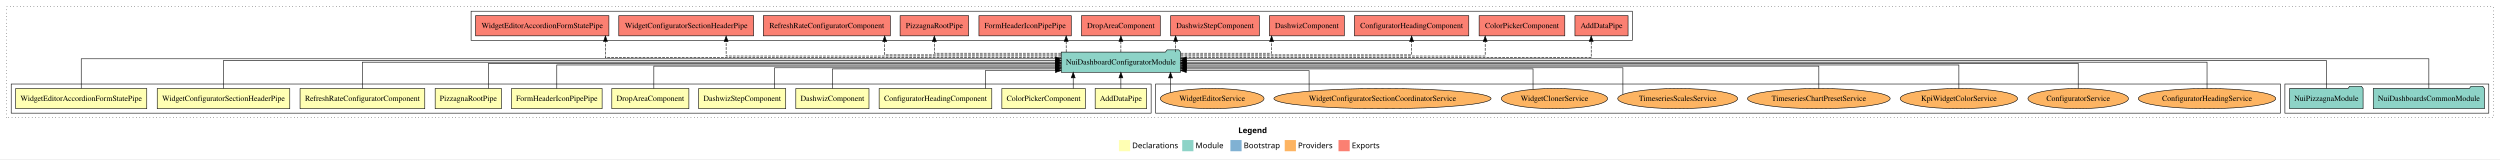
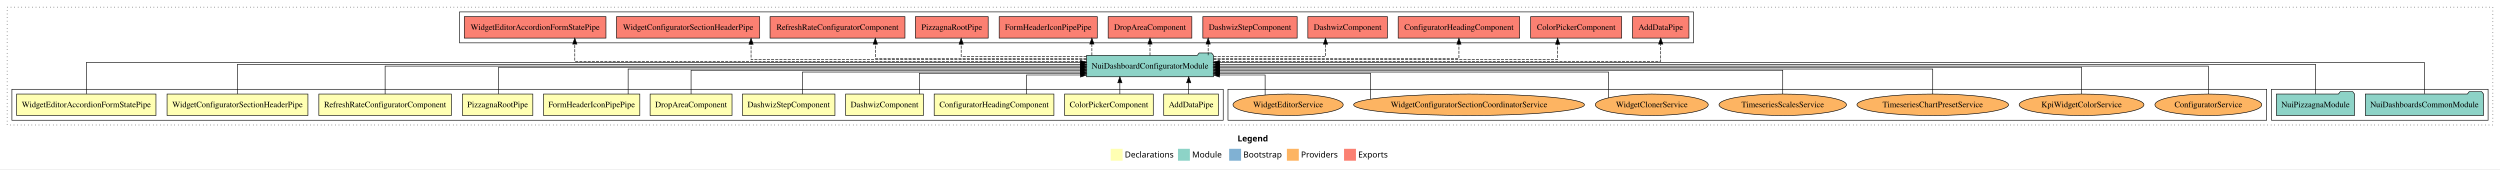
- <svg xmlns="http://www.w3.org/2000/svg" width="4463pt" height="284pt" viewBox="0.00 0.00 4463.00 284.00">
+ <svg xmlns="http://www.w3.org/2000/svg" width="4200pt" height="284pt" viewBox="0.00 0.00 4200.00 284.00">
  <g id="graph0" class="graph" transform="scale(1 1) rotate(0) translate(4 280)">
-     <polygon fill="white" stroke="transparent" points="-4,4 -4,-280 4459,-280 4459,4 -4,4" />
-     <text text-anchor="start" x="2206.51" y="-42.4" font-family="sans-serif" font-weight="bold" font-size="14.00">Legend</text>
-     <polygon fill="#ffffb3" stroke="transparent" points="1993.5,-10 1993.5,-30 2013.5,-30 2013.5,-10 1993.5,-10" />
-     <text text-anchor="start" x="2017.13" y="-15.4" font-family="sans-serif" font-size="14.00">  Declarations</text>
-     <polygon fill="#8dd3c7" stroke="transparent" points="2106.5,-10 2106.5,-30 2126.5,-30 2126.5,-10 2106.5,-10" />
-     <text text-anchor="start" x="2130.23" y="-15.4" font-family="sans-serif" font-size="14.00">  Module</text>
-     <polygon fill="#80b1d3" stroke="transparent" points="2192.5,-10 2192.5,-30 2212.5,-30 2212.5,-10 2192.5,-10" />
-     <text text-anchor="start" x="2216.28" y="-15.4" font-family="sans-serif" font-size="14.00">  Bootstrap</text>
-     <polygon fill="#fdb462" stroke="transparent" points="2289.5,-10 2289.5,-30 2309.5,-30 2309.5,-10 2289.5,-10" />
-     <text text-anchor="start" x="2313.17" y="-15.4" font-family="sans-serif" font-size="14.00">  Providers</text>
-     <polygon fill="#fb8072" stroke="transparent" points="2385.5,-10 2385.5,-30 2405.5,-30 2405.5,-10 2385.5,-10" />
-     <text text-anchor="start" x="2409.23" y="-15.4" font-family="sans-serif" font-size="14.00">  Exports</text>
+     <polygon fill="white" stroke="transparent" points="-4,4 -4,-280 4196,-280 4196,4 -4,4" />
+     <text text-anchor="start" x="2075.01" y="-42.4" font-family="sans-serif" font-weight="bold" font-size="14.00">Legend</text>
+     <polygon fill="#ffffb3" stroke="transparent" points="1862,-10 1862,-30 1882,-30 1882,-10 1862,-10" />
+     <text text-anchor="start" x="1885.63" y="-15.4" font-family="sans-serif" font-size="14.00">  Declarations</text>
+     <polygon fill="#8dd3c7" stroke="transparent" points="1975,-10 1975,-30 1995,-30 1995,-10 1975,-10" />
+     <text text-anchor="start" x="1998.73" y="-15.4" font-family="sans-serif" font-size="14.00">  Module</text>
+     <polygon fill="#80b1d3" stroke="transparent" points="2061,-10 2061,-30 2081,-30 2081,-10 2061,-10" />
+     <text text-anchor="start" x="2084.78" y="-15.4" font-family="sans-serif" font-size="14.00">  Bootstrap</text>
+     <polygon fill="#fdb462" stroke="transparent" points="2158,-10 2158,-30 2178,-30 2178,-10 2158,-10" />
+     <text text-anchor="start" x="2181.67" y="-15.4" font-family="sans-serif" font-size="14.00">  Providers</text>
+     <polygon fill="#fb8072" stroke="transparent" points="2254,-10 2254,-30 2274,-30 2274,-10 2254,-10" />
+     <text text-anchor="start" x="2277.73" y="-15.4" font-family="sans-serif" font-size="14.00">  Exports</text>
    <g id="clust1" class="cluster">
-       <polygon fill="none" stroke="black" stroke-dasharray="1,5" points="8,-70 8,-268 4447,-268 4447,-70 8,-70" />
+       <polygon fill="none" stroke="black" stroke-dasharray="1,5" points="8,-70 8,-268 4184,-268 4184,-70 8,-70" />
    </g>
    <g id="clust14" class="cluster">
-       <polygon fill="none" stroke="black" points="4075,-78 4075,-130 4439,-130 4439,-78 4075,-78" />
+       <polygon fill="none" stroke="black" points="3812,-78 3812,-130 4176,-130 4176,-78 3812,-78" />
    </g>
    <g id="clust17" class="cluster">
-       <polygon fill="none" stroke="black" points="2059,-78 2059,-130 4067,-130 4067,-78 2059,-78" />
+       <polygon fill="none" stroke="black" points="2059,-78 2059,-130 3804,-130 3804,-78 2059,-78" />
    </g>
    <g id="clust2" class="cluster">
      <polygon fill="none" stroke="black" points="16,-78 16,-130 2051,-130 2051,-78 16,-78" />
    </g>
    <g id="clust15" class="cluster">
-       <polygon fill="none" stroke="black" points="837,-208 837,-260 2910,-260 2910,-208 837,-208" />
+       <polygon fill="none" stroke="black" points="768,-208 768,-260 2841,-260 2841,-208 768,-208" />
    </g>
    <g id="node1" class="node">
      <polygon fill="#ffffb3" stroke="black" points="2042.92,-122 1951.08,-122 1951.08,-86 2042.92,-86 2042.92,-122" />
      <text text-anchor="middle" x="1997" y="-99.8" font-family="Times,serif" font-size="14.00">AddDataPipe</text>
    </g>
    <g id="node12" class="node">
-       <polygon fill="#8dd3c7" stroke="black" points="2103.5,-187 2100.5,-191 2079.5,-191 2076.5,-187 1890.5,-187 1890.5,-151 2103.5,-151 2103.5,-187" />
-       <text text-anchor="middle" x="1997" y="-164.8" font-family="Times,serif" font-size="14.00">NuiDashboardConfiguratorModule</text>
+       <polygon fill="#8dd3c7" stroke="black" points="2034.5,-187 2031.5,-191 2010.5,-191 2007.5,-187 1821.5,-187 1821.5,-151 2034.5,-151 2034.5,-187" />
+       <text text-anchor="middle" x="1928" y="-164.8" font-family="Times,serif" font-size="14.00">NuiDashboardConfiguratorModule</text>
    </g>
    <g id="edge1" class="edge">
-       <path fill="none" stroke="black" d="M1997,-122.11C1997,-122.11 1997,-140.99 1997,-140.99" />
-       <polygon fill="black" stroke="black" points="1993.5,-140.99 1997,-150.99 2000.5,-140.99 1993.5,-140.99" />
+       <path fill="none" stroke="black" d="M1993.02,-122.11C1993.02,-122.11 1993.02,-140.99 1993.02,-140.99" />
+       <polygon fill="black" stroke="black" points="1989.52,-140.99 1993.02,-150.99 1996.52,-140.99 1989.52,-140.99" />
    </g>
    <g id="node2" class="node">
      <polygon fill="#ffffb3" stroke="black" points="1933.48,-122 1784.52,-122 1784.52,-86 1933.48,-86 1933.48,-122" />
      <text text-anchor="middle" x="1859" y="-99.8" font-family="Times,serif" font-size="14.00">ColorPickerComponent</text>
    </g>
    <g id="edge2" class="edge">
-       <path fill="none" stroke="black" d="M1911.87,-122.11C1911.87,-122.11 1911.87,-140.99 1911.87,-140.99" />
-       <polygon fill="black" stroke="black" points="1908.37,-140.99 1911.87,-150.99 1915.37,-140.99 1908.37,-140.99" />
+       <path fill="none" stroke="black" d="M1877.37,-122.11C1877.37,-122.11 1877.37,-140.99 1877.37,-140.99" />
+       <polygon fill="black" stroke="black" points="1873.87,-140.99 1877.37,-150.99 1880.87,-140.99 1873.87,-140.99" />
    </g>
    <g id="node3" class="node">
      <polygon fill="#ffffb3" stroke="black" points="1766.57,-122 1565.43,-122 1565.43,-86 1766.57,-86 1766.57,-122" />
      <text text-anchor="middle" x="1666" y="-99.8" font-family="Times,serif" font-size="14.00">ConfiguratorHeadingComponent</text>
    </g>
    <g id="edge3" class="edge">
-       <path fill="none" stroke="black" d="M1755.04,-122.05C1755.04,-136.37 1755.04,-154 1755.04,-154 1755.04,-154 1880.17,-154 1880.17,-154" />
-       <polygon fill="black" stroke="black" points="1880.17,-157.5 1890.17,-154 1880.17,-150.5 1880.17,-157.5" />
+       <path fill="none" stroke="black" d="M1720.54,-122.05C1720.54,-136.37 1720.54,-154 1720.54,-154 1720.54,-154 1811.23,-154 1811.23,-154" />
+       <polygon fill="black" stroke="black" points="1811.23,-157.5 1821.23,-154 1811.23,-150.5 1811.23,-157.5" />
    </g>
    <g id="node4" class="node">
      <polygon fill="#ffffb3" stroke="black" points="1547.31,-122 1416.69,-122 1416.69,-86 1547.31,-86 1547.31,-122" />
      <text text-anchor="middle" x="1482" y="-99.8" font-family="Times,serif" font-size="14.00">DashwizComponent</text>
    </g>
    <g id="edge4" class="edge">
-       <path fill="none" stroke="black" d="M1482,-122.24C1482,-137.57 1482,-157 1482,-157 1482,-157 1880.29,-157 1880.29,-157" />
-       <polygon fill="black" stroke="black" points="1880.29,-160.5 1890.29,-157 1880.29,-153.5 1880.29,-160.5" />
+       <path fill="none" stroke="black" d="M1540.54,-122.24C1540.54,-137.57 1540.54,-157 1540.54,-157 1540.54,-157 1811.36,-157 1811.36,-157" />
+       <polygon fill="black" stroke="black" points="1811.36,-160.5 1821.36,-157 1811.36,-153.5 1811.36,-160.5" />
    </g>
    <g id="node5" class="node">
      <polygon fill="#ffffb3" stroke="black" points="1398.7,-122 1243.3,-122 1243.3,-86 1398.7,-86 1398.7,-122" />
      <text text-anchor="middle" x="1321" y="-99.8" font-family="Times,serif" font-size="14.00">DashwizStepComponent</text>
    </g>
    <g id="edge5" class="edge">
-       <path fill="none" stroke="black" d="M1378.72,-122.01C1378.72,-138.05 1378.72,-159 1378.72,-159 1378.72,-159 1880.36,-159 1880.36,-159" />
-       <polygon fill="black" stroke="black" points="1880.36,-162.5 1890.36,-159 1880.36,-155.5 1880.36,-162.5" />
+       <path fill="none" stroke="black" d="M1344.22,-122.01C1344.22,-138.05 1344.22,-159 1344.22,-159 1344.22,-159 1811.26,-159 1811.26,-159" />
+       <polygon fill="black" stroke="black" points="1811.26,-162.5 1821.26,-159 1811.26,-155.5 1811.26,-162.5" />
    </g>
    <g id="node6" class="node">
      <polygon fill="#ffffb3" stroke="black" points="1225.8,-122 1088.2,-122 1088.2,-86 1225.8,-86 1225.8,-122" />
      <text text-anchor="middle" x="1157" y="-99.8" font-family="Times,serif" font-size="14.00">DropAreaComponent</text>
    </g>
    <g id="edge6" class="edge">
-       <path fill="none" stroke="black" d="M1163.24,-122.03C1163.24,-139.06 1163.24,-162 1163.24,-162 1163.24,-162 1880.13,-162 1880.13,-162" />
-       <polygon fill="black" stroke="black" points="1880.13,-165.5 1890.13,-162 1880.13,-158.5 1880.13,-165.5" />
+       <path fill="none" stroke="black" d="M1157,-122.03C1157,-139.06 1157,-162 1157,-162 1157,-162 1811.2,-162 1811.2,-162" />
+       <polygon fill="black" stroke="black" points="1811.2,-165.5 1821.2,-162 1811.2,-158.5 1811.2,-165.5" />
    </g>
    <g id="node7" class="node">
      <polygon fill="#ffffb3" stroke="black" points="1070.9,-122 909.1,-122 909.1,-86 1070.9,-86 1070.9,-122" />
      <text text-anchor="middle" x="990" y="-99.8" font-family="Times,serif" font-size="14.00">FormHeaderIconPipePipe</text>
    </g>
    <g id="edge7" class="edge">
-       <path fill="none" stroke="black" d="M990,-122C990,-139.68 990,-164 990,-164 990,-164 1880.19,-164 1880.19,-164" />
-       <polygon fill="black" stroke="black" points="1880.19,-167.5 1890.19,-164 1880.19,-160.5 1880.19,-167.5" />
+       <path fill="none" stroke="black" d="M1051.27,-122C1051.27,-139.68 1051.27,-164 1051.27,-164 1051.27,-164 1811.37,-164 1811.37,-164" />
+       <polygon fill="black" stroke="black" points="1811.37,-167.5 1821.37,-164 1811.37,-160.5 1811.37,-167.5" />
    </g>
    <g id="node8" class="node">
      <polygon fill="#ffffb3" stroke="black" points="891.15,-122 772.85,-122 772.85,-86 891.15,-86 891.15,-122" />
      <text text-anchor="middle" x="832" y="-99.8" font-family="Times,serif" font-size="14.00">PizzagnaRootPipe</text>
    </g>
    <g id="edge8" class="edge">
-       <path fill="none" stroke="black" d="M868.16,-122.22C868.16,-140.83 868.16,-167 868.16,-167 868.16,-167 1880.29,-167 1880.29,-167" />
-       <polygon fill="black" stroke="black" points="1880.29,-170.5 1890.29,-167 1880.29,-163.5 1880.29,-170.5" />
+       <path fill="none" stroke="black" d="M833.66,-122.22C833.66,-140.83 833.66,-167 833.66,-167 833.66,-167 1811.08,-167 1811.08,-167" />
+       <polygon fill="black" stroke="black" points="1811.08,-170.5 1821.08,-167 1811.08,-163.5 1811.08,-170.5" />
    </g>
    <g id="node9" class="node">
      <polygon fill="#ffffb3" stroke="black" points="754.33,-122 531.67,-122 531.67,-86 754.33,-86 754.33,-122" />
      <text text-anchor="middle" x="643" y="-99.8" font-family="Times,serif" font-size="14.00">RefreshRateConfiguratorComponent</text>
    </g>
    <g id="edge9" class="edge">
-       <path fill="none" stroke="black" d="M643,-122.11C643,-141.34 643,-169 643,-169 643,-169 1880.47,-169 1880.47,-169" />
-       <polygon fill="black" stroke="black" points="1880.47,-172.5 1890.47,-169 1880.47,-165.5 1880.47,-172.5" />
+       <path fill="none" stroke="black" d="M643,-122.11C643,-141.34 643,-169 643,-169 643,-169 1811.48,-169 1811.48,-169" />
+       <polygon fill="black" stroke="black" points="1811.48,-172.5 1821.48,-169 1811.48,-165.5 1811.48,-172.5" />
    </g>
    <g id="node10" class="node">
      <polygon fill="#ffffb3" stroke="black" points="513.32,-122 276.68,-122 276.68,-86 513.32,-86 513.32,-122" />
      <text text-anchor="middle" x="395" y="-99.8" font-family="Times,serif" font-size="14.00">WidgetConfiguratorSectionHeaderPipe</text>
    </g>
    <g id="edge10" class="edge">
-       <path fill="none" stroke="black" d="M395,-122.22C395,-142.37 395,-172 395,-172 395,-172 1880.34,-172 1880.34,-172" />
-       <polygon fill="black" stroke="black" points="1880.34,-175.5 1890.34,-172 1880.34,-168.5 1880.34,-175.5" />
+       <path fill="none" stroke="black" d="M395,-122.22C395,-142.37 395,-172 395,-172 395,-172 1811.42,-172 1811.42,-172" />
+       <polygon fill="black" stroke="black" points="1811.42,-175.5 1821.42,-172 1811.42,-168.5 1811.42,-175.5" />
    </g>
    <g id="node11" class="node">
      <polygon fill="#ffffb3" stroke="black" points="258.01,-122 23.99,-122 23.99,-86 258.01,-86 258.01,-122" />
      <text text-anchor="middle" x="141" y="-99.8" font-family="Times,serif" font-size="14.00">WidgetEditorAccordionFormStatePipe</text>
    </g>
    <g id="edge11" class="edge">
-       <path fill="none" stroke="black" d="M141,-122.28C141,-143.32 141,-175 141,-175 141,-175 1880.21,-175 1880.21,-175" />
-       <polygon fill="black" stroke="black" points="1880.21,-178.5 1890.21,-175 1880.21,-171.5 1880.21,-178.5" />
+       <path fill="none" stroke="black" d="M141,-122.28C141,-143.32 141,-175 141,-175 141,-175 1811.24,-175 1811.24,-175" />
+       <polygon fill="black" stroke="black" points="1811.24,-178.5 1821.24,-175 1811.24,-171.5 1811.24,-178.5" />
    </g>
    <g id="node15" class="node">
-       <polygon fill="#fb8072" stroke="black" points="2902.42,-252 2807.58,-252 2807.58,-216 2902.42,-216 2902.42,-252" />
-       <text text-anchor="middle" x="2855" y="-229.8" font-family="Times,serif" font-size="14.00">AddDataPipe </text>
+       <polygon fill="#fb8072" stroke="black" points="2833.42,-252 2738.58,-252 2738.58,-216 2833.42,-216 2833.42,-252" />
+       <text text-anchor="middle" x="2786" y="-229.8" font-family="Times,serif" font-size="14.00">AddDataPipe </text>
    </g>
    <g id="edge14" class="edge">
-       <path fill="none" stroke="black" stroke-dasharray="5,2" d="M2103.76,-177C2329.91,-177 2836.62,-177 2836.62,-177 2836.62,-177 2836.62,-205.96 2836.62,-205.96" />
-       <polygon fill="black" stroke="black" points="2833.12,-205.96 2836.62,-215.96 2840.12,-205.96 2833.12,-205.96" />
+       <path fill="none" stroke="black" stroke-dasharray="5,2" d="M2034.93,-177C2264.93,-177 2786,-177 2786,-177 2786,-177 2786,-205.96 2786,-205.96" />
+       <polygon fill="black" stroke="black" points="2782.5,-205.96 2786,-215.96 2789.5,-205.96 2782.5,-205.96" />
    </g>
    <g id="node16" class="node">
-       <polygon fill="#fb8072" stroke="black" points="2789.48,-252 2636.52,-252 2636.52,-216 2789.48,-216 2789.48,-252" />
-       <text text-anchor="middle" x="2713" y="-229.8" font-family="Times,serif" font-size="14.00">ColorPickerComponent </text>
+       <polygon fill="#fb8072" stroke="black" points="2720.48,-252 2567.52,-252 2567.52,-216 2720.48,-216 2720.48,-252" />
+       <text text-anchor="middle" x="2644" y="-229.8" font-family="Times,serif" font-size="14.00">ColorPickerComponent </text>
    </g>
    <g id="edge15" class="edge">
-       <path fill="none" stroke="black" stroke-dasharray="5,2" d="M2103.66,-180C2288.16,-180 2647.34,-180 2647.34,-180 2647.34,-180 2647.34,-205.72 2647.34,-205.72" />
-       <polygon fill="black" stroke="black" points="2643.84,-205.72 2647.34,-215.72 2650.84,-205.72 2643.84,-205.72" />
+       <path fill="none" stroke="black" stroke-dasharray="5,2" d="M2034.63,-180C2227.12,-180 2612.84,-180 2612.84,-180 2612.84,-180 2612.84,-205.72 2612.84,-205.72" />
+       <polygon fill="black" stroke="black" points="2609.34,-205.72 2612.84,-215.72 2616.34,-205.72 2609.34,-205.72" />
    </g>
    <g id="node17" class="node">
-       <polygon fill="#fb8072" stroke="black" points="2618.07,-252 2413.93,-252 2413.93,-216 2618.07,-216 2618.07,-252" />
-       <text text-anchor="middle" x="2516" y="-229.8" font-family="Times,serif" font-size="14.00">ConfiguratorHeadingComponent </text>
+       <polygon fill="#fb8072" stroke="black" points="2549.07,-252 2344.93,-252 2344.93,-216 2549.07,-216 2549.07,-252" />
+       <text text-anchor="middle" x="2447" y="-229.8" font-family="Times,serif" font-size="14.00">ConfiguratorHeadingComponent </text>
    </g>
    <g id="edge16" class="edge">
-       <path fill="none" stroke="black" stroke-dasharray="5,2" d="M2103.59,-182C2255.48,-182 2516,-182 2516,-182 2516,-182 2516,-205.81 2516,-205.81" />
-       <polygon fill="black" stroke="black" points="2512.5,-205.81 2516,-215.81 2519.5,-205.81 2512.5,-205.81" />
+       <path fill="none" stroke="black" stroke-dasharray="5,2" d="M2034.59,-182C2186.48,-182 2447,-182 2447,-182 2447,-182 2447,-205.81 2447,-205.81" />
+       <polygon fill="black" stroke="black" points="2443.5,-205.81 2447,-215.81 2450.5,-205.81 2443.5,-205.81" />
    </g>
    <g id="node18" class="node">
-       <polygon fill="#fb8072" stroke="black" points="2395.81,-252 2262.19,-252 2262.19,-216 2395.81,-216 2395.81,-252" />
-       <text text-anchor="middle" x="2329" y="-229.8" font-family="Times,serif" font-size="14.00">DashwizComponent </text>
+       <polygon fill="#fb8072" stroke="black" points="2326.81,-252 2193.19,-252 2193.19,-216 2326.81,-216 2326.81,-252" />
+       <text text-anchor="middle" x="2260" y="-229.8" font-family="Times,serif" font-size="14.00">DashwizComponent </text>
    </g>
    <g id="edge17" class="edge">
-       <path fill="none" stroke="black" stroke-dasharray="5,2" d="M2103.73,-185C2178.86,-185 2266.08,-185 2266.08,-185 2266.08,-185 2266.08,-205.75 2266.08,-205.75" />
-       <polygon fill="black" stroke="black" points="2262.58,-205.75 2266.08,-215.75 2269.58,-205.75 2262.58,-205.75" />
+       <path fill="none" stroke="black" stroke-dasharray="5,2" d="M2034.86,-185C2119.23,-185 2222.83,-185 2222.83,-185 2222.83,-185 2222.83,-205.75 2222.83,-205.75" />
+       <polygon fill="black" stroke="black" points="2219.33,-205.75 2222.83,-215.75 2226.33,-205.75 2219.33,-205.75" />
    </g>
    <g id="node19" class="node">
-       <polygon fill="#fb8072" stroke="black" points="2244.2,-252 2085.8,-252 2085.8,-216 2244.2,-216 2244.2,-252" />
-       <text text-anchor="middle" x="2165" y="-229.8" font-family="Times,serif" font-size="14.00">DashwizStepComponent </text>
+       <polygon fill="#fb8072" stroke="black" points="2175.2,-252 2016.8,-252 2016.8,-216 2175.2,-216 2175.2,-252" />
+       <text text-anchor="middle" x="2096" y="-229.8" font-family="Times,serif" font-size="14.00">DashwizStepComponent </text>
    </g>
    <g id="edge18" class="edge">
-       <path fill="none" stroke="black" stroke-dasharray="5,2" d="M2094.7,-187.11C2094.7,-187.11 2094.7,-205.99 2094.7,-205.99" />
-       <polygon fill="black" stroke="black" points="2091.2,-205.99 2094.7,-215.99 2098.2,-205.99 2091.2,-205.99" />
+       <path fill="none" stroke="black" stroke-dasharray="5,2" d="M2025.7,-187.11C2025.7,-187.11 2025.7,-205.99 2025.7,-205.99" />
+       <polygon fill="black" stroke="black" points="2022.2,-205.99 2025.7,-215.99 2029.2,-205.99 2022.2,-205.99" />
    </g>
    <g id="node20" class="node">
-       <polygon fill="#fb8072" stroke="black" points="2067.3,-252 1926.7,-252 1926.7,-216 2067.3,-216 2067.3,-252" />
-       <text text-anchor="middle" x="1997" y="-229.8" font-family="Times,serif" font-size="14.00">DropAreaComponent </text>
+       <polygon fill="#fb8072" stroke="black" points="1998.3,-252 1857.7,-252 1857.7,-216 1998.3,-216 1998.3,-252" />
+       <text text-anchor="middle" x="1928" y="-229.8" font-family="Times,serif" font-size="14.00">DropAreaComponent </text>
    </g>
    <g id="edge19" class="edge">
-       <path fill="none" stroke="black" stroke-dasharray="5,2" d="M1997,-187.11C1997,-187.11 1997,-205.99 1997,-205.99" />
-       <polygon fill="black" stroke="black" points="1993.5,-205.99 1997,-215.99 2000.5,-205.99 1993.5,-205.99" />
+       <path fill="none" stroke="black" stroke-dasharray="5,2" d="M1928,-187.11C1928,-187.11 1928,-205.99 1928,-205.99" />
+       <polygon fill="black" stroke="black" points="1924.5,-205.99 1928,-215.99 1931.5,-205.99 1924.5,-205.99" />
    </g>
    <g id="node21" class="node">
-       <polygon fill="#fb8072" stroke="black" points="1908.4,-252 1743.6,-252 1743.6,-216 1908.4,-216 1908.4,-252" />
-       <text text-anchor="middle" x="1826" y="-229.8" font-family="Times,serif" font-size="14.00">FormHeaderIconPipePipe </text>
+       <polygon fill="#fb8072" stroke="black" points="1839.4,-252 1674.6,-252 1674.6,-216 1839.4,-216 1839.4,-252" />
+       <text text-anchor="middle" x="1757" y="-229.8" font-family="Times,serif" font-size="14.00">FormHeaderIconPipePipe </text>
    </g>
    <g id="edge20" class="edge">
-       <path fill="none" stroke="black" stroke-dasharray="5,2" d="M1899.35,-187.11C1899.35,-187.11 1899.35,-205.99 1899.35,-205.99" />
-       <polygon fill="black" stroke="black" points="1895.85,-205.99 1899.35,-215.99 1902.85,-205.99 1895.85,-205.99" />
+       <path fill="none" stroke="black" stroke-dasharray="5,2" d="M1830.35,-187.11C1830.35,-187.11 1830.35,-205.99 1830.35,-205.99" />
+       <polygon fill="black" stroke="black" points="1826.85,-205.99 1830.35,-215.99 1833.85,-205.99 1826.85,-205.99" />
    </g>
    <g id="node22" class="node">
-       <polygon fill="#fb8072" stroke="black" points="1725.15,-252 1602.85,-252 1602.85,-216 1725.15,-216 1725.15,-252" />
-       <text text-anchor="middle" x="1664" y="-229.8" font-family="Times,serif" font-size="14.00">PizzagnaRootPipe </text>
+       <polygon fill="#fb8072" stroke="black" points="1656.15,-252 1533.85,-252 1533.85,-216 1656.15,-216 1656.15,-252" />
+       <text text-anchor="middle" x="1595" y="-229.8" font-family="Times,serif" font-size="14.00">PizzagnaRootPipe </text>
    </g>
    <g id="edge21" class="edge">
-       <path fill="none" stroke="black" stroke-dasharray="5,2" d="M1890.26,-185C1792.86,-185 1664,-185 1664,-185 1664,-185 1664,-205.75 1664,-205.75" />
-       <polygon fill="black" stroke="black" points="1660.5,-205.75 1664,-215.75 1667.5,-205.75 1660.5,-205.75" />
+       <path fill="none" stroke="black" stroke-dasharray="5,2" d="M1821.48,-185C1729.32,-185 1610.77,-185 1610.77,-185 1610.77,-185 1610.77,-205.75 1610.77,-205.75" />
+       <polygon fill="black" stroke="black" points="1607.27,-205.75 1610.77,-215.75 1614.27,-205.75 1607.27,-205.75" />
    </g>
    <g id="node23" class="node">
-       <polygon fill="#fb8072" stroke="black" points="1585.33,-252 1358.67,-252 1358.67,-216 1585.33,-216 1585.33,-252" />
-       <text text-anchor="middle" x="1472" y="-229.8" font-family="Times,serif" font-size="14.00">RefreshRateConfiguratorComponent </text>
+       <polygon fill="#fb8072" stroke="black" points="1516.33,-252 1289.67,-252 1289.67,-216 1516.33,-216 1516.33,-252" />
+       <text text-anchor="middle" x="1403" y="-229.8" font-family="Times,serif" font-size="14.00">RefreshRateConfiguratorComponent </text>
    </g>
    <g id="edge22" class="edge">
-       <path fill="none" stroke="black" stroke-dasharray="5,2" d="M1890.32,-182C1765.39,-182 1575.32,-182 1575.32,-182 1575.32,-182 1575.32,-205.81 1575.32,-205.81" />
-       <polygon fill="black" stroke="black" points="1571.82,-205.81 1575.32,-215.81 1578.82,-205.81 1571.82,-205.81" />
+       <path fill="none" stroke="black" stroke-dasharray="5,2" d="M1821.25,-182C1684.94,-182 1466.51,-182 1466.51,-182 1466.51,-182 1466.51,-205.81 1466.51,-205.81" />
+       <polygon fill="black" stroke="black" points="1463.01,-205.81 1466.51,-215.81 1470.01,-205.81 1463.01,-205.81" />
    </g>
    <g id="node24" class="node">
-       <polygon fill="#fb8072" stroke="black" points="1341.32,-252 1100.68,-252 1100.68,-216 1341.32,-216 1341.32,-252" />
-       <text text-anchor="middle" x="1221" y="-229.8" font-family="Times,serif" font-size="14.00">WidgetConfiguratorSectionHeaderPipe </text>
+       <polygon fill="#fb8072" stroke="black" points="1272.32,-252 1031.68,-252 1031.68,-216 1272.32,-216 1272.32,-252" />
+       <text text-anchor="middle" x="1152" y="-229.8" font-family="Times,serif" font-size="14.00">WidgetConfiguratorSectionHeaderPipe </text>
    </g>
    <g id="edge23" class="edge">
-       <path fill="none" stroke="black" stroke-dasharray="5,2" d="M1890.35,-180C1693.34,-180 1292.28,-180 1292.28,-180 1292.28,-180 1292.28,-205.72 1292.28,-205.72" />
-       <polygon fill="black" stroke="black" points="1288.78,-205.72 1292.28,-215.72 1295.78,-205.72 1288.78,-205.72" />
+       <path fill="none" stroke="black" stroke-dasharray="5,2" d="M1821.43,-180C1632.33,-180 1257.78,-180 1257.78,-180 1257.78,-180 1257.78,-205.72 1257.78,-205.72" />
+       <polygon fill="black" stroke="black" points="1254.28,-205.72 1257.78,-215.72 1261.28,-205.72 1254.28,-205.72" />
    </g>
    <g id="node25" class="node">
-       <polygon fill="#fb8072" stroke="black" points="1083.01,-252 844.99,-252 844.99,-216 1083.01,-216 1083.01,-252" />
-       <text text-anchor="middle" x="964" y="-229.8" font-family="Times,serif" font-size="14.00">WidgetEditorAccordionFormStatePipe </text>
+       <polygon fill="#fb8072" stroke="black" points="1014.01,-252 775.99,-252 775.99,-216 1014.01,-216 1014.01,-252" />
+       <text text-anchor="middle" x="895" y="-229.8" font-family="Times,serif" font-size="14.00">WidgetEditorAccordionFormStatePipe </text>
    </g>
    <g id="edge24" class="edge">
-       <path fill="none" stroke="black" stroke-dasharray="5,2" d="M1890.1,-177C1647.63,-177 1076.85,-177 1076.85,-177 1076.85,-177 1076.85,-205.96 1076.85,-205.96" />
-       <polygon fill="black" stroke="black" points="1073.35,-205.96 1076.85,-215.96 1080.35,-205.96 1073.35,-205.96" />
+       <path fill="none" stroke="black" stroke-dasharray="5,2" d="M1821.36,-177C1570.04,-177 961.65,-177 961.65,-177 961.65,-177 961.65,-205.96 961.65,-205.96" />
+       <polygon fill="black" stroke="black" points="958.15,-205.96 961.65,-215.96 965.15,-205.96 958.15,-205.96" />
    </g>
    <g id="node13" class="node">
-       <polygon fill="#8dd3c7" stroke="black" points="4431.25,-122 4428.25,-126 4407.25,-126 4404.25,-122 4232.75,-122 4232.75,-86 4431.25,-86 4431.25,-122" />
-       <text text-anchor="middle" x="4332" y="-99.8" font-family="Times,serif" font-size="14.00">NuiDashboardsCommonModule</text>
+       <polygon fill="#8dd3c7" stroke="black" points="4168.25,-122 4165.25,-126 4144.25,-126 4141.25,-122 3969.75,-122 3969.75,-86 4168.25,-86 4168.25,-122" />
+       <text text-anchor="middle" x="4069" y="-99.8" font-family="Times,serif" font-size="14.00">NuiDashboardsCommonModule</text>
    </g>
    <g id="edge12" class="edge">
-       <path fill="none" stroke="black" d="M4332,-122.28C4332,-143.32 4332,-175 4332,-175 4332,-175 2113.78,-175 2113.78,-175" />
-       <polygon fill="black" stroke="black" points="2113.78,-171.5 2103.78,-175 2113.78,-178.5 2113.78,-171.5" />
+       <path fill="none" stroke="black" d="M4069,-122.28C4069,-143.32 4069,-175 4069,-175 4069,-175 2044.54,-175 2044.54,-175" />
+       <polygon fill="black" stroke="black" points="2044.54,-171.5 2034.54,-175 2044.54,-178.5 2044.54,-171.5" />
    </g>
    <g id="node14" class="node">
-       <polygon fill="#8dd3c7" stroke="black" points="4214.58,-122 4211.58,-126 4190.58,-126 4187.58,-122 4083.42,-122 4083.42,-86 4214.58,-86 4214.58,-122" />
-       <text text-anchor="middle" x="4149" y="-99.8" font-family="Times,serif" font-size="14.00">NuiPizzagnaModule</text>
+       <polygon fill="#8dd3c7" stroke="black" points="3951.58,-122 3948.58,-126 3927.58,-126 3924.58,-122 3820.42,-122 3820.42,-86 3951.58,-86 3951.58,-122" />
+       <text text-anchor="middle" x="3886" y="-99.8" font-family="Times,serif" font-size="14.00">NuiPizzagnaModule</text>
    </g>
    <g id="edge13" class="edge">
-       <path fill="none" stroke="black" d="M4149,-122.22C4149,-142.37 4149,-172 4149,-172 4149,-172 2113.72,-172 2113.72,-172" />
-       <polygon fill="black" stroke="black" points="2113.72,-168.5 2103.72,-172 2113.72,-175.5 2113.72,-168.5" />
+       <path fill="none" stroke="black" d="M3886,-122.22C3886,-142.37 3886,-172 3886,-172 3886,-172 2044.66,-172 2044.66,-172" />
+       <polygon fill="black" stroke="black" points="2044.66,-168.5 2034.66,-172 2044.66,-175.5 2044.66,-168.5" />
    </g>
    <g id="node26" class="node">
-       <ellipse fill="#fdb462" stroke="black" cx="3936" cy="-104" rx="122.67" ry="18" />
-       <text text-anchor="middle" x="3936" y="-99.8" font-family="Times,serif" font-size="14.00">ConfiguratorHeadingService</text>
-     </g>
-     <g id="edge25" class="edge">
-       <path fill="none" stroke="black" d="M3936,-122.11C3936,-141.34 3936,-169 3936,-169 3936,-169 2113.66,-169 2113.66,-169" />
-       <polygon fill="black" stroke="black" points="2113.66,-165.5 2103.66,-169 2113.66,-172.5 2113.66,-165.5" />
-     </g>
-     <g id="node27" class="node">
      <ellipse fill="#fdb462" stroke="black" cx="3706" cy="-104" rx="89.75" ry="18" />
      <text text-anchor="middle" x="3706" y="-99.8" font-family="Times,serif" font-size="14.00">ConfiguratorService</text>
    </g>
-     <g id="edge26" class="edge">
-       <path fill="none" stroke="black" d="M3706,-122.22C3706,-140.83 3706,-167 3706,-167 3706,-167 2113.58,-167 2113.58,-167" />
-       <polygon fill="black" stroke="black" points="2113.58,-163.5 2103.58,-167 2113.58,-170.5 2113.58,-163.5" />
-     </g>
-     <g id="node28" class="node">
+     <g id="edge25" class="edge">
+       <path fill="none" stroke="black" d="M3706,-122.11C3706,-141.34 3706,-169 3706,-169 3706,-169 2044.56,-169 2044.56,-169" />
+       <polygon fill="black" stroke="black" points="2044.56,-165.5 2034.56,-169 2044.56,-172.5 2044.56,-165.5" />
+     </g>
+     <g id="node27" class="node">
      <ellipse fill="#fdb462" stroke="black" cx="3493" cy="-104" rx="104.79" ry="18" />
      <text text-anchor="middle" x="3493" y="-99.8" font-family="Times,serif" font-size="14.00">KpiWidgetColorService</text>
    </g>
-     <g id="edge27" class="edge">
-       <path fill="none" stroke="black" d="M3493,-122C3493,-139.68 3493,-164 3493,-164 3493,-164 2113.69,-164 2113.69,-164" />
-       <polygon fill="black" stroke="black" points="2113.69,-160.5 2103.69,-164 2113.69,-167.5 2113.69,-160.5" />
-     </g>
-     <g id="node29" class="node">
+     <g id="edge26" class="edge">
+       <path fill="none" stroke="black" d="M3493,-122.22C3493,-140.83 3493,-167 3493,-167 3493,-167 2044.65,-167 2044.65,-167" />
+       <polygon fill="black" stroke="black" points="2044.65,-163.5 2034.65,-167 2044.65,-170.5 2044.65,-163.5" />
+     </g>
+     <g id="node28" class="node">
      <ellipse fill="#fdb462" stroke="black" cx="3243" cy="-104" rx="127.31" ry="18" />
      <text text-anchor="middle" x="3243" y="-99.8" font-family="Times,serif" font-size="14.00">TimeseriesChartPresetService</text>
    </g>
-     <g id="edge28" class="edge">
-       <path fill="none" stroke="black" d="M3243,-122.03C3243,-139.06 3243,-162 3243,-162 3243,-162 2113.77,-162 2113.77,-162" />
-       <polygon fill="black" stroke="black" points="2113.77,-158.5 2103.77,-162 2113.77,-165.5 2113.77,-158.5" />
-     </g>
-     <g id="node30" class="node">
+     <g id="edge27" class="edge">
+       <path fill="none" stroke="black" d="M3243,-122C3243,-139.68 3243,-164 3243,-164 3243,-164 2044.78,-164 2044.78,-164" />
+       <polygon fill="black" stroke="black" points="2044.78,-160.5 2034.78,-164 2044.78,-167.5 2044.78,-160.5" />
+     </g>
+     <g id="node29" class="node">
      <ellipse fill="#fdb462" stroke="black" cx="2991" cy="-104" rx="107.05" ry="18" />
      <text text-anchor="middle" x="2991" y="-99.8" font-family="Times,serif" font-size="14.00">TimeseriesScalesService</text>
    </g>
-     <g id="edge29" class="edge">
-       <path fill="none" stroke="black" d="M2893.22,-111.65C2893.22,-126.76 2893.22,-159 2893.22,-159 2893.22,-159 2113.77,-159 2113.77,-159" />
-       <polygon fill="black" stroke="black" points="2113.77,-155.5 2103.77,-159 2113.77,-162.5 2113.77,-155.5" />
-     </g>
-     <g id="node31" class="node">
+     <g id="edge28" class="edge">
+       <path fill="none" stroke="black" d="M2991,-122.03C2991,-139.06 2991,-162 2991,-162 2991,-162 2044.79,-162 2044.79,-162" />
+       <polygon fill="black" stroke="black" points="2044.79,-158.5 2034.79,-162 2044.79,-165.5 2044.79,-158.5" />
+     </g>
+     <g id="node30" class="node">
      <ellipse fill="#fdb462" stroke="black" cx="2771" cy="-104" rx="94.9" ry="18" />
      <text text-anchor="middle" x="2771" y="-99.8" font-family="Times,serif" font-size="14.00">WidgetClonerService</text>
    </g>
-     <g id="edge30" class="edge">
-       <path fill="none" stroke="black" d="M2732.77,-120.48C2732.77,-136.04 2732.77,-157 2732.77,-157 2732.77,-157 2113.59,-157 2113.59,-157" />
-       <polygon fill="black" stroke="black" points="2113.59,-153.5 2103.59,-157 2113.59,-160.5 2113.59,-153.5" />
-     </g>
-     <g id="node32" class="node">
+     <g id="edge29" class="edge">
+       <path fill="none" stroke="black" d="M2698.27,-115.66C2698.27,-131.81 2698.27,-159 2698.27,-159 2698.27,-159 2044.7,-159 2044.7,-159" />
+       <polygon fill="black" stroke="black" points="2044.7,-155.5 2034.7,-159 2044.7,-162.5 2044.7,-155.5" />
+     </g>
+     <g id="node31" class="node">
      <ellipse fill="#fdb462" stroke="black" cx="2464" cy="-104" rx="193.86" ry="18" />
      <text text-anchor="middle" x="2464" y="-99.8" font-family="Times,serif" font-size="14.00">WidgetConfiguratorSectionCoordinatorService</text>
    </g>
-     <g id="edge31" class="edge">
-       <path fill="none" stroke="black" d="M2332.99,-117.4C2332.99,-132.21 2332.99,-154 2332.99,-154 2332.99,-154 2113.77,-154 2113.77,-154" />
-       <polygon fill="black" stroke="black" points="2113.77,-150.5 2103.77,-154 2113.77,-157.5 2113.77,-150.5" />
-     </g>
-     <g id="node33" class="node">
+     <g id="edge30" class="edge">
+       <path fill="none" stroke="black" d="M2298.49,-113.72C2298.49,-129.02 2298.49,-157 2298.49,-157 2298.49,-157 2044.66,-157 2044.66,-157" />
+       <polygon fill="black" stroke="black" points="2044.66,-153.5 2034.66,-157 2044.66,-160.5 2044.66,-153.5" />
+     </g>
+     <g id="node32" class="node">
      <ellipse fill="#fdb462" stroke="black" cx="2160" cy="-104" rx="92.61" ry="18" />
      <text text-anchor="middle" x="2160" y="-99.8" font-family="Times,serif" font-size="14.00">WidgetEditorService</text>
    </g>
-     <g id="edge32" class="edge">
-       <path fill="none" stroke="black" d="M2085.6,-114.73C2085.6,-114.73 2085.6,-140.87 2085.6,-140.87" />
-       <polygon fill="black" stroke="black" points="2082.1,-140.87 2085.6,-150.87 2089.1,-140.87 2082.1,-140.87" />
+     <g id="edge31" class="edge">
+       <path fill="none" stroke="black" d="M2121.4,-120.37C2121.4,-134.95 2121.4,-154 2121.4,-154 2121.4,-154 2044.6,-154 2044.6,-154" />
+       <polygon fill="black" stroke="black" points="2044.6,-150.5 2034.6,-154 2044.6,-157.5 2044.6,-150.5" />
    </g>
  </g>
</svg>
